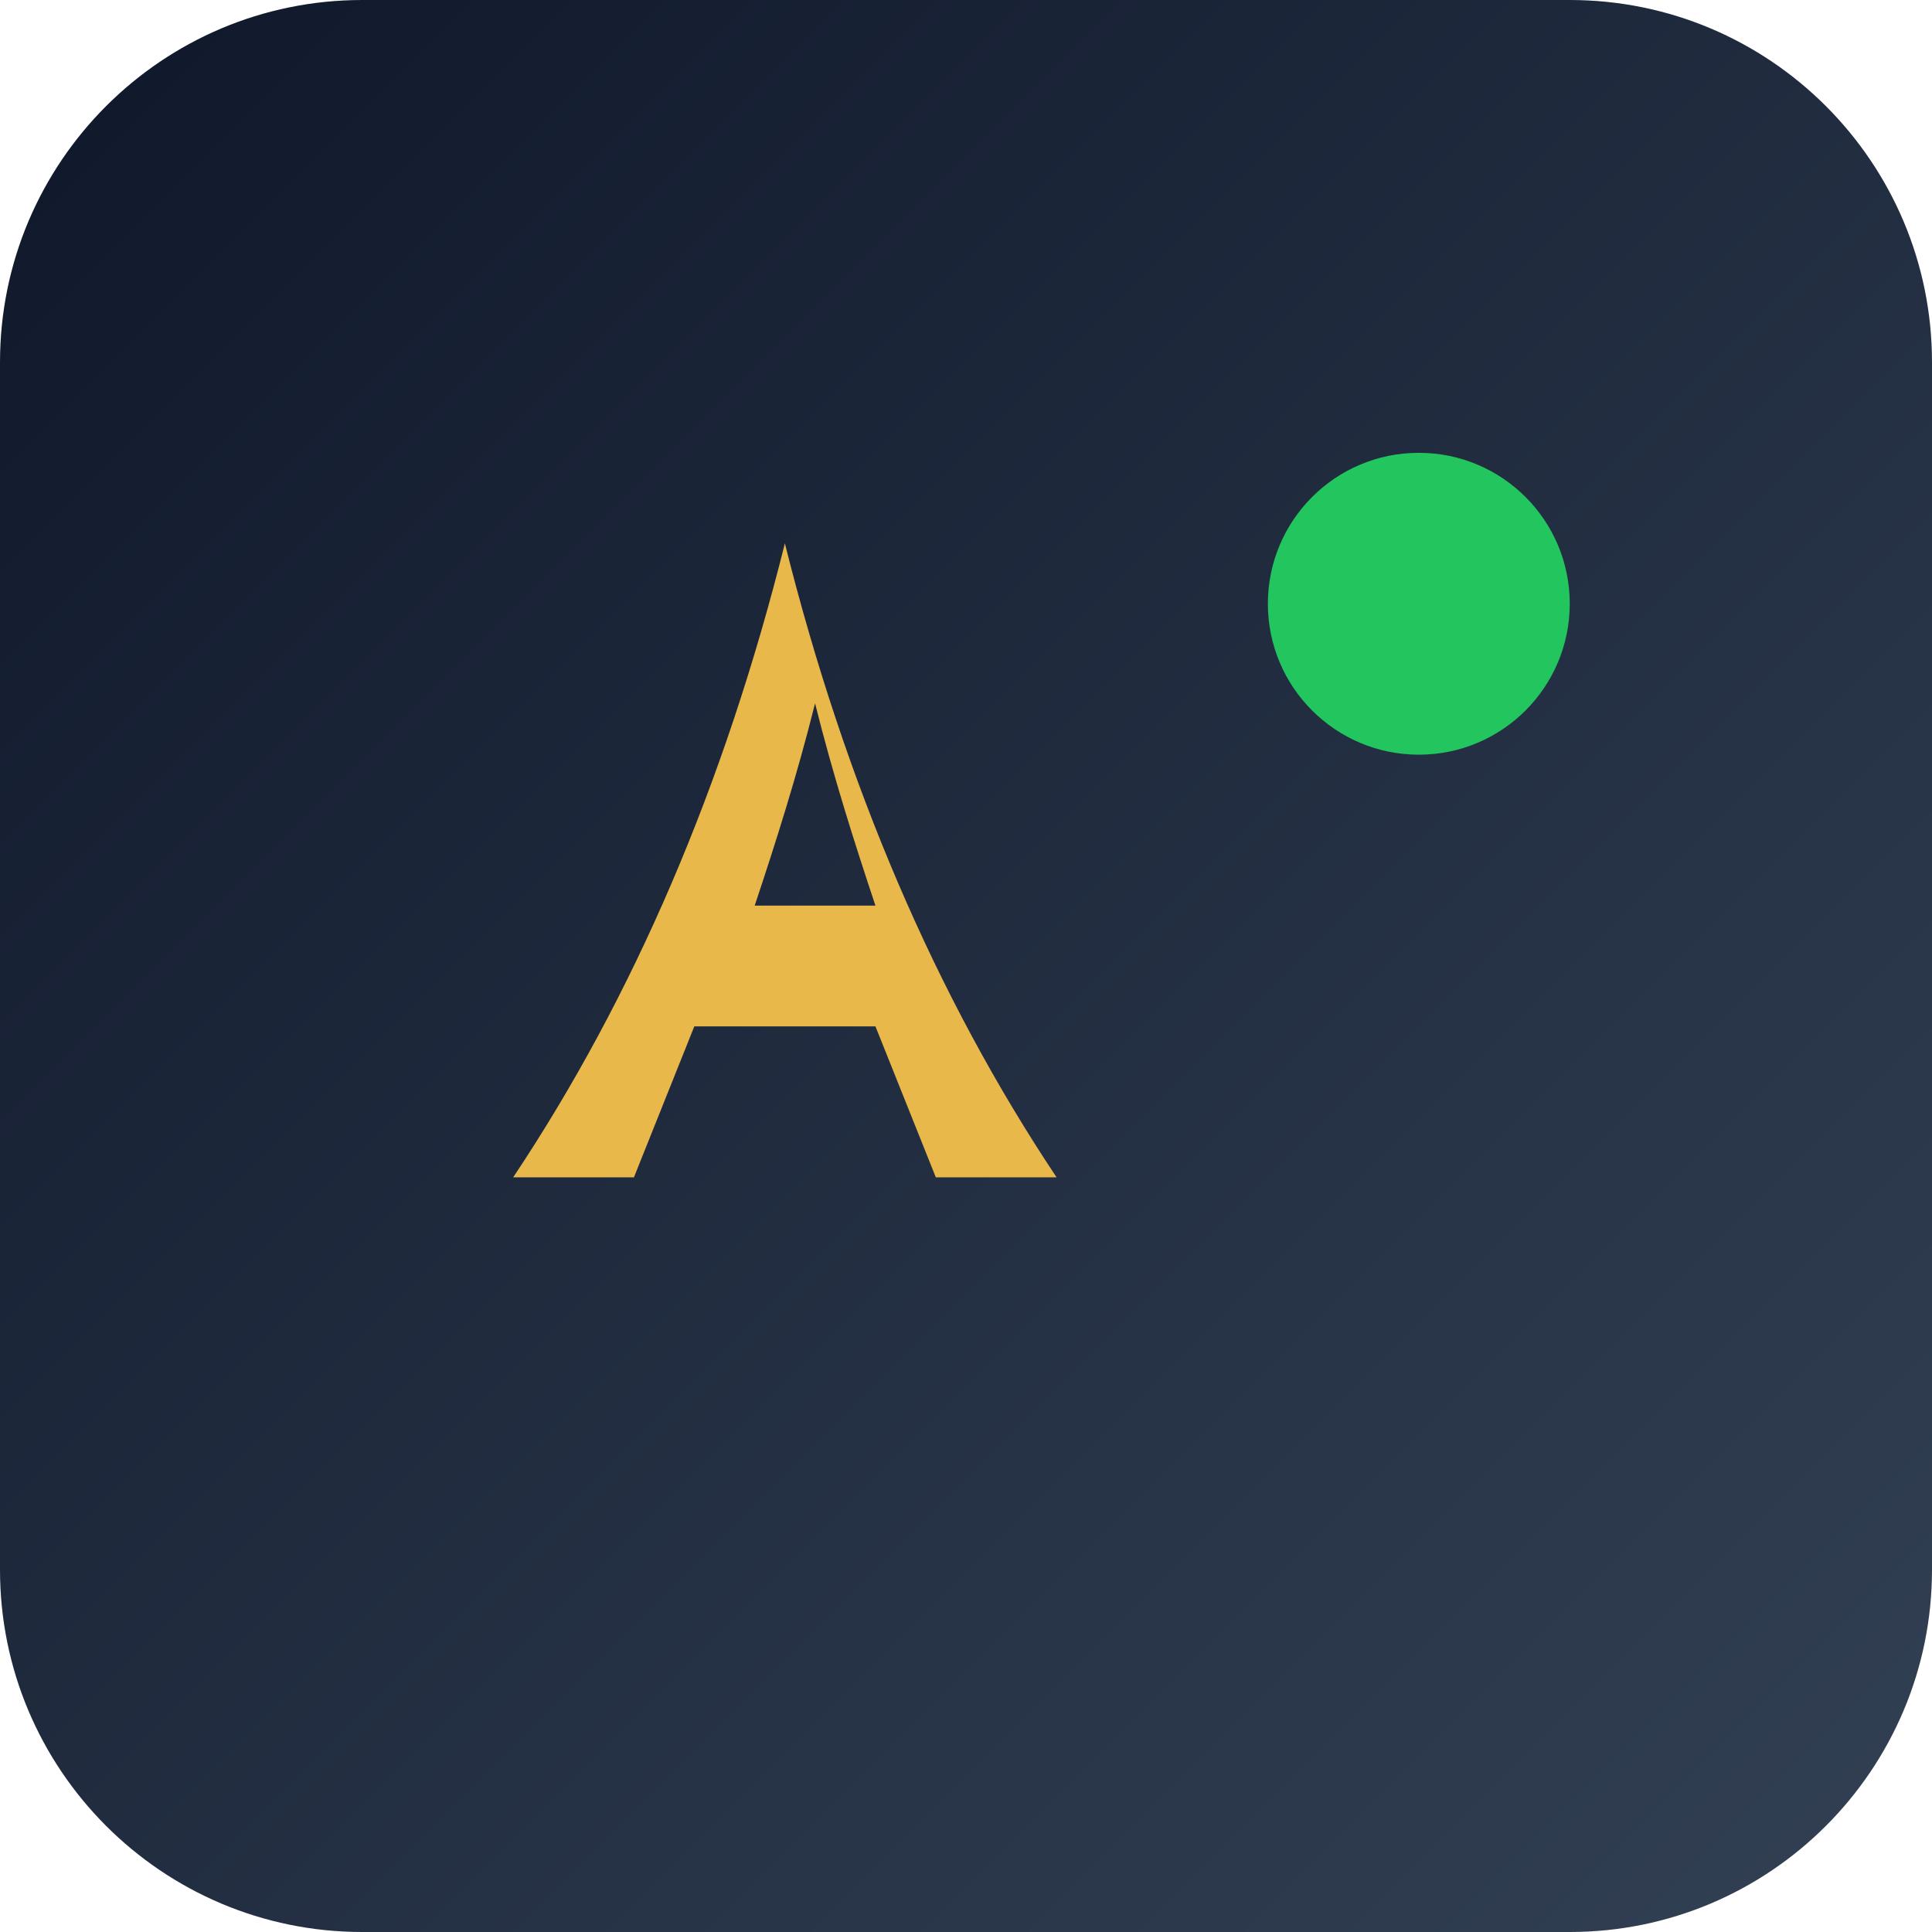
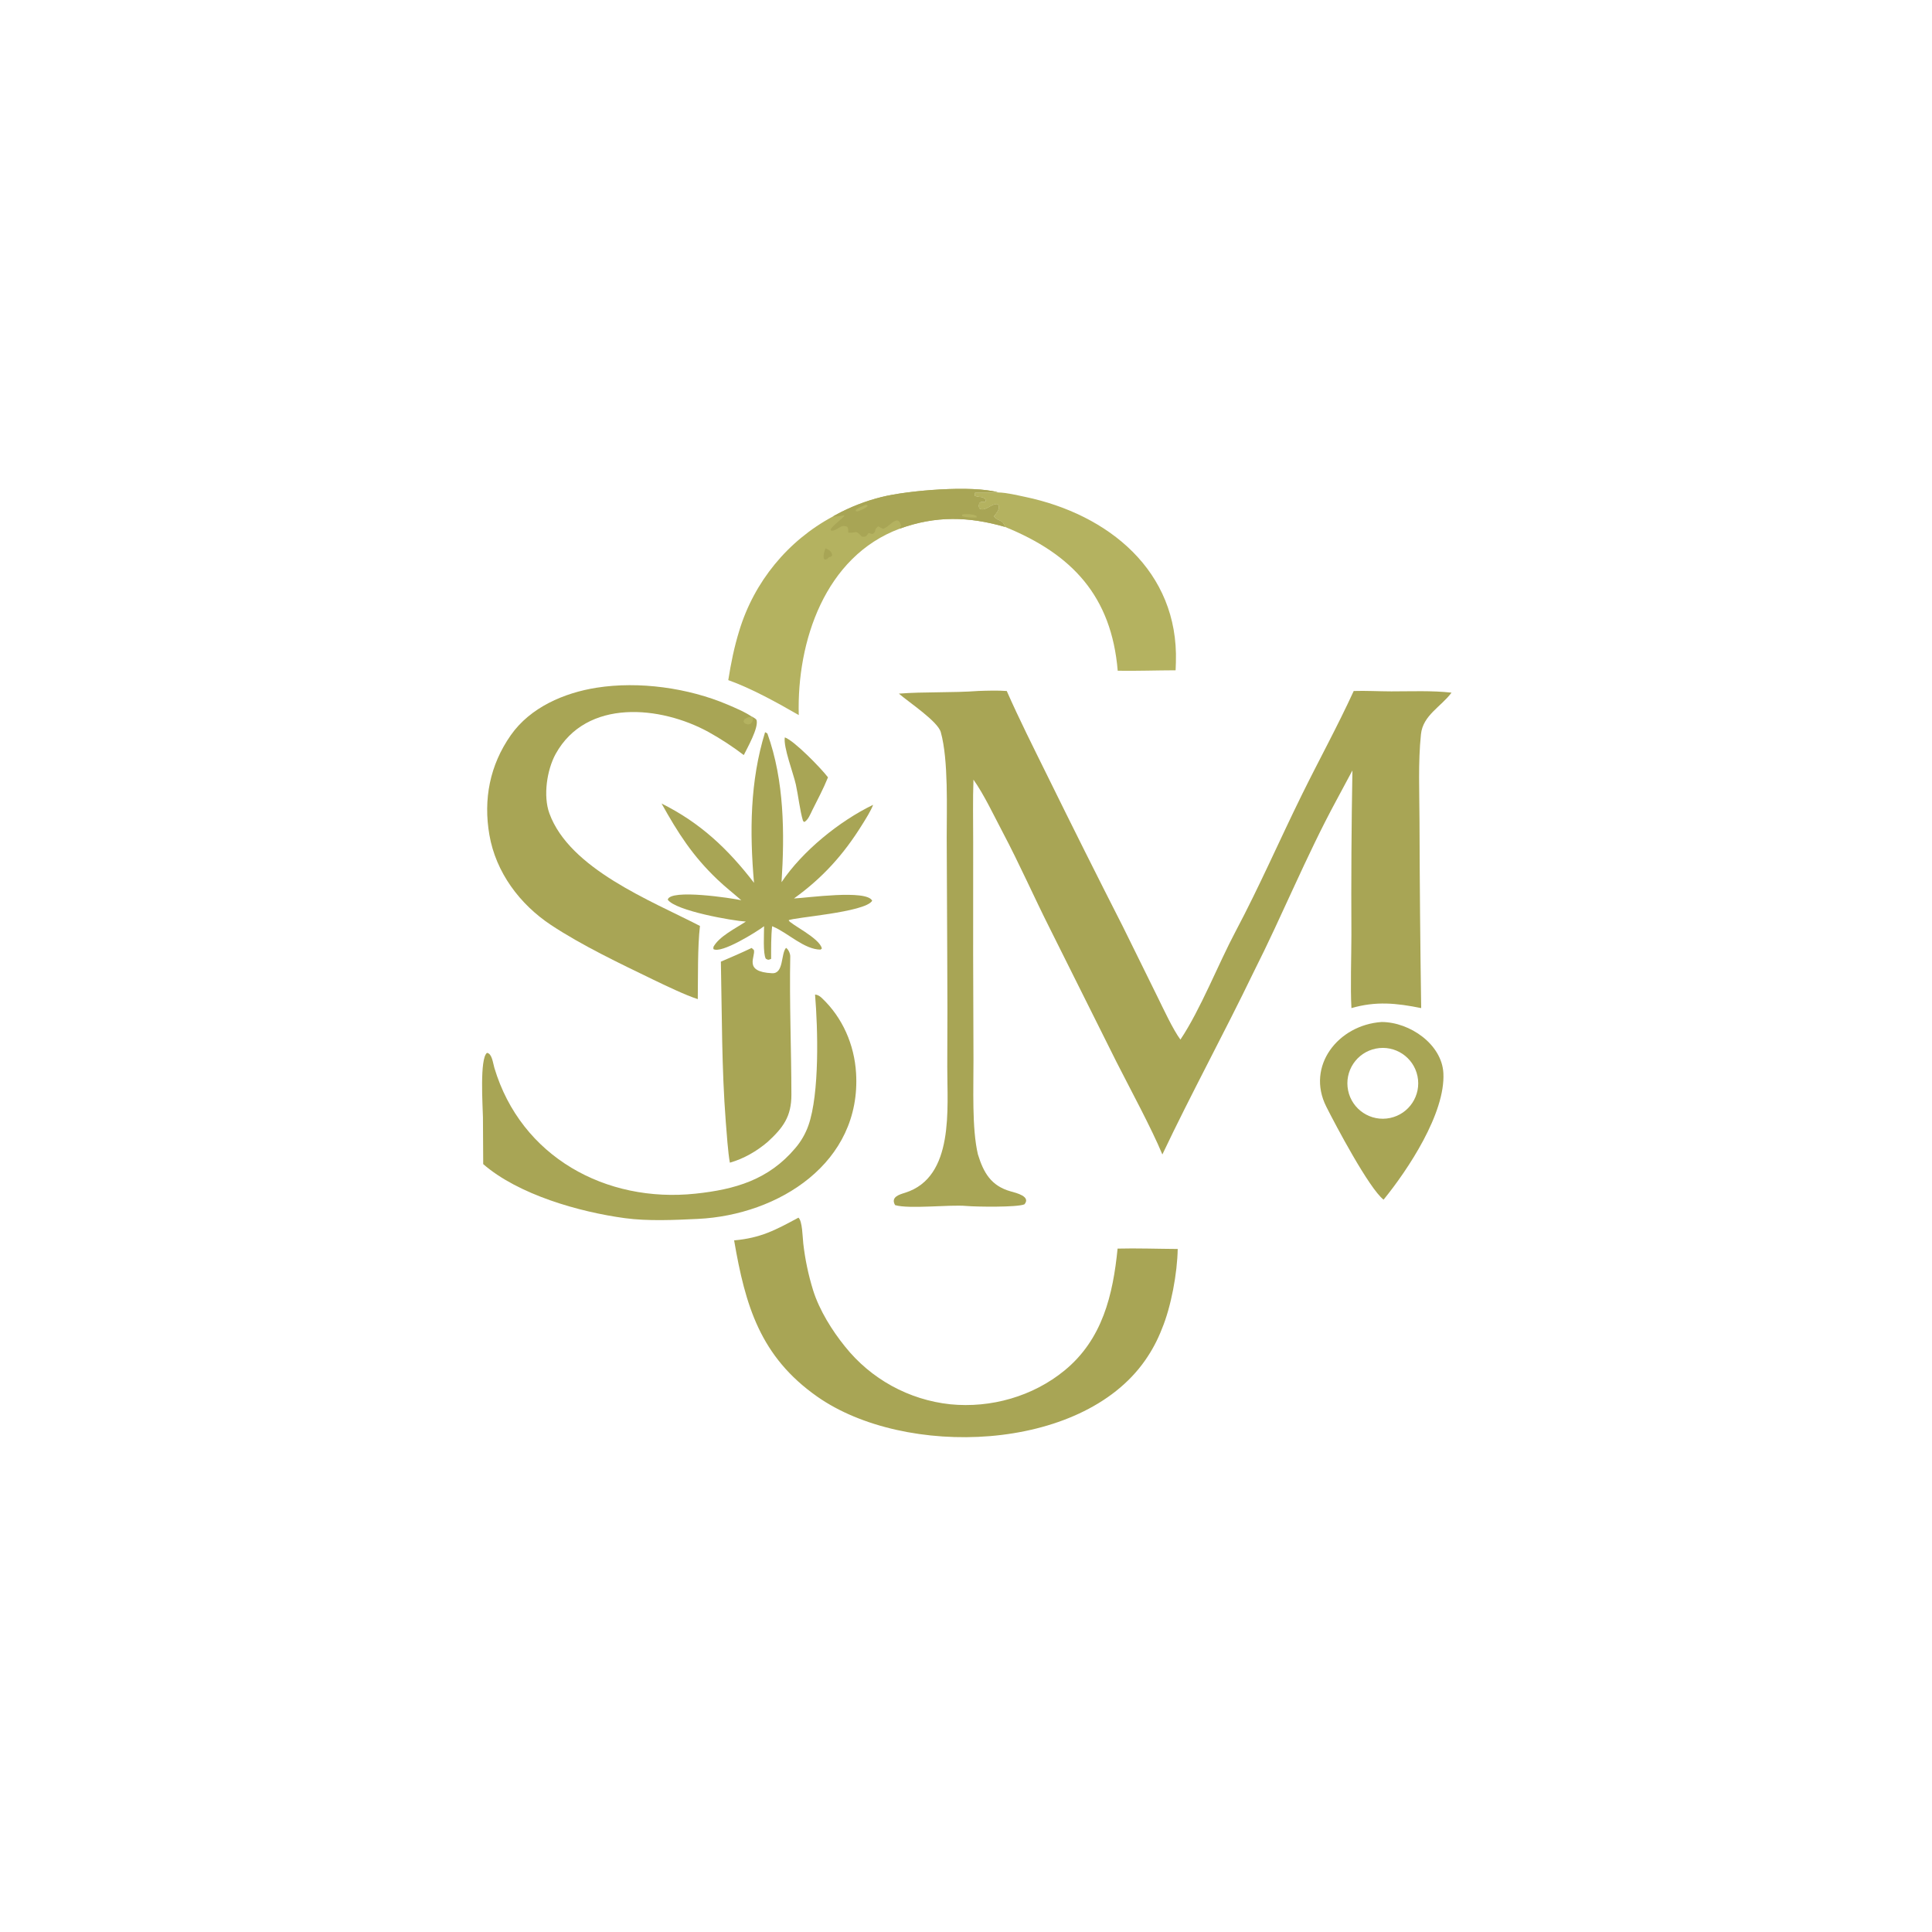
- <svg xmlns="http://www.w3.org/2000/svg" viewBox="0 0 64 64" role="img" aria-label="SocialClubsMaps icon">
-   <defs>
-     <linearGradient id="g" x1="0" y1="0" x2="1" y2="1">
-       <stop offset="0%" stop-color="#0f172a" />
-       <stop offset="100%" stop-color="#334155" />
-     </linearGradient>
-   </defs>
-   <rect width="64" height="64" rx="12" fill="url(#g)" />
-   <path d="M17 39c4-6 7-13 9-21 2 8 5 15 9 21h-4l-2-5h-6l-2 5h-4zm8-9h4c-.7-2.1-1.4-4.3-2-6.7-.6 2.4-1.3 4.6-2 6.7z" fill="#e8b84b" />
-   <circle cx="47" cy="20" r="5" fill="#22c55e" />
+ <svg xmlns="http://www.w3.org/2000/svg" width="471" height="471" viewBox="0 0 471 471">
+   <path fill="#A8A555" transform="matrix(0.11499 0 0 0.11499 0.00012207 0)" d="M2074.76 1464.88C2092.73 1464.24 2116.94 1463.54 2134.42 1465C2160.49 1524.18 2191.45 1585.7 2220.18 1643.93C2273.02 1751.43 2326.62 1858.55 2380.99 1965.28L2454.16 2113.76C2466.45 2138.64 2486.68 2182.52 2502.6 2204.02C2545.42 2139.95 2582.56 2044.32 2619.5 1974.77C2670 1879.67 2713.12 1780.24 2760.55 1684.05C2797.61 1608.89 2834.6 1541.89 2870 1464.96C2895.25 1464.11 2923.93 1465.76 2949.85 1465.78C2991.67 1465.82 3036.05 1463.83 3077.36 1468.47C3055.16 1498.42 3016.78 1516.36 3012.56 1556.68C3006.33 1616.17 3009.3 1679.88 3009.46 1739.76C3009.86 1872.26 3011.05 2004.76 3013.04 2137.25C2960.38 2126.61 2917.29 2122.22 2865.17 2137.26C2862.72 2094.82 2865.07 2026.7 2865.1 1982.09C2864.47 1865.86 2865.18 1749.63 2867.25 1633.41C2855.87 1654.83 2844.35 1676.27 2832.81 1697.61C2768.83 1815.86 2718.34 1941.22 2657.8 2060.95C2595.11 2190.92 2526.07 2317.37 2464.32 2447.57C2440.88 2391.17 2395.91 2308.36 2367.13 2251.63L2225.97 1968.84C2192.26 1901.96 2161.26 1831.38 2126 1764.8C2107.72 1730.28 2086.23 1684.42 2063.82 1652.89C2062.25 1694.35 2063.27 1742.68 2063.23 1784.62L2063.15 2024.35L2063.85 2246.33C2064.09 2305.59 2060.22 2392.41 2073.27 2447.41C2085.3 2486.5 2101.31 2514.35 2143.11 2525.93C2154.55 2529.1 2186.18 2536.67 2171.87 2553.3C2156.44 2559.92 2069 2558.57 2048.9 2556.76C2013.05 2553.54 1927.79 2563.79 1897.64 2554.95C1887.71 2537.68 1906.85 2532.52 1919.12 2528.65C2024.09 2495.51 2007.95 2348.8 2008.29 2261.56C2008.77 2179.91 2008.74 2098.26 2008.19 2016.62L2007.11 1775.87C2006.97 1716.12 2011.05 1610.99 1994.53 1552.16C1988.11 1529.32 1927.64 1489.44 1905.7 1470.57C1958.18 1466.36 2018.77 1469.04 2074.76 1464.88Z" />
+   <path fill="#A8A555" transform="matrix(0.11499 0 0 0.11499 0.00012207 0)" d="M1692.77 2581.55C1701.21 2588.73 1701.47 2622.92 1702.99 2636.04C1706.84 2669.89 1713.86 2703.31 1723.97 2735.84C1737.09 2777.52 1764 2820.85 1791.34 2854.56C1846.36 2923.66 1926.78 2967.83 2014.61 2977.2C2100.8 2985.78 2190.18 2960.44 2257.3 2905.21C2337.32 2839.37 2359.56 2745.47 2369.39 2647.15C2408.03 2646.04 2457.34 2647.73 2496.84 2647.93C2496.01 2698.85 2482.92 2770.44 2463.25 2817.49C2454.14 2841.13 2442.16 2863.58 2427.58 2884.31C2291.26 3079.46 1918.39 3091.32 1732.66 2961C1611.79 2876.18 1580.13 2768.16 1556.4 2629.72C1613.09 2624.57 1643.48 2608.1 1692.77 2581.55Z" />
+   <path fill="#A8A555" transform="matrix(0.11499 0 0 0.11499 0.00012207 0)" d="M1479.36 2118.24C1454.26 2110.34 1409.01 2088.59 1384.62 2076.79C1314.19 2042.73 1233.18 2004.14 1168.1 1961.02C1101.88 1917.15 1051.3 1849.45 1037.56 1770.17C1024.45 1694.55 1038.4 1622.12 1082.95 1558.64C1124.31 1499.7 1195.76 1468.92 1264.89 1458C1354.71 1443.82 1459.22 1458.38 1542.7 1493.9C1557.8 1500.32 1581.34 1510.26 1594.51 1519.87L1595.67 1520C1598.91 1522.15 1603.46 1524.15 1604.16 1527.3C1607.91 1544.18 1584.47 1585.37 1576.89 1600.81C1553.1 1582.66 1528.01 1566.27 1501.84 1551.76C1400.68 1496.42 1243.42 1480.34 1178.02 1598.46C1159.43 1632.37 1151.3 1687.39 1164.7 1724.31C1207.53 1842.4 1380.87 1909.8 1483.96 1963.07C1478.76 2008.63 1480.01 2071.22 1479.36 2118.24Z" />
+   <path fill="#B4B260" transform="matrix(0.11499 0 0 0.11499 0.00012207 0)" d="M1595.67 1520C1596.36 1526.06 1596.29 1524.01 1595.07 1530.17C1589.75 1535.97 1592.9 1534.26 1585.54 1535.86C1577.83 1533.27 1580.63 1535.53 1576.16 1529.79L1577.73 1525.42C1585.31 1520.31 1585.57 1520.22 1594.51 1519.87L1595.67 1520Z" />
+   <path fill="#A8A555" transform="matrix(0.11499 0 0 0.11499 0.00012207 0)" d="M1727.98 2108.49C1733.96 2109.15 1737.92 2111.73 1742.23 2115.77C1786.5 2157.44 1811.3 2215.16 1814.93 2274.85C1826.5 2464.91 1650.99 2576 1479.43 2584.19C1430.61 2586.53 1373.85 2589.19 1325.18 2582.64C1227.73 2569.52 1098.68 2532.57 1024.45 2468.01L1023.88 2369C1023.53 2345.73 1016.57 2243.83 1032.51 2232.17C1043.19 2233.65 1045.14 2254.04 1048.14 2264.07C1104.69 2452.56 1284.38 2550.83 1474.56 2530.66C1558.37 2521.77 1629.53 2501.33 1686.2 2434.04C1698.31 2419.89 1707.7 2403.62 1713.9 2386.04C1737.73 2318.27 1734.03 2180.49 1727.98 2108.49Z" />
+   <path fill="#B4B260" transform="matrix(0.11499 0 0 0.11499 0.00012207 0)" d="M1765.66 1095.08C1767.72 1093.91 1769.78 1092.73 1771.84 1091.55C1802.26 1075.01 1834.64 1062.36 1868.22 1053.92C1924.48 1039.63 2061.48 1028.2 2116.51 1044.02C2110.14 1044.49 2066.66 1044.51 2066.87 1044.44L2066.26 1051.17C2075.31 1055.21 2080.82 1051.62 2088.59 1057.92L2089.96 1062.08L2087.95 1064.16C2080.28 1063.99 2080.82 1062.66 2076.13 1066.38C2074.78 1072.48 2074.26 1072.38 2076.3 1078.12C2089.12 1085.93 2101.82 1066.87 2115.15 1069.05C2122.11 1077.39 2112.64 1087.24 2106.99 1094.75C2117.36 1107.25 2124.81 1099.61 2130.63 1117.07C2053.6 1094.88 1983.86 1093.13 1907.46 1120.83C1748.99 1179.8 1689.12 1359.95 1693.44 1516.06C1648.03 1489.85 1593.06 1459.36 1543.98 1441.92C1549.85 1405.29 1556.44 1372.38 1567.42 1336.79C1598.97 1233.19 1670.24 1146.3 1765.66 1095.08Z" />
+   <path fill="#A8A555" transform="matrix(0.11499 0 0 0.11499 0.00012207 0)" d="M1765.66 1095.08C1767.72 1093.91 1769.78 1092.73 1771.84 1091.55C1802.26 1075.01 1834.64 1062.36 1868.22 1053.92C1924.48 1039.63 2061.48 1028.2 2116.51 1044.02C2110.14 1044.49 2066.66 1044.51 2066.87 1044.44L2066.26 1051.17C2075.31 1055.21 2080.82 1051.62 2088.59 1057.92L2089.96 1062.08L2087.95 1064.16C2080.28 1063.99 2080.82 1062.66 2076.13 1066.38C2074.78 1072.48 2074.26 1072.38 2076.3 1078.12C2089.12 1085.93 2101.82 1066.87 2115.15 1069.05C2122.11 1077.39 2112.64 1087.24 2106.99 1094.75C2117.36 1107.25 2124.81 1099.61 2130.63 1117.07C2053.6 1094.88 1983.86 1093.13 1907.46 1120.83L1910.31 1114.13C1907.07 1106.35 1908.67 1106.57 1902.9 1103.26C1892.11 1103.6 1883.99 1117.02 1872.58 1121.15C1868.68 1119.74 1865.44 1117.98 1861.89 1115.84C1851.21 1124 1859.64 1126.32 1849.78 1132.29C1846.12 1131.12 1845.18 1130.81 1841.37 1130.04C1836.25 1137.16 1835.64 1138.66 1827.35 1137.69C1811.92 1121.87 1817.85 1130.76 1798.26 1129.32C1798.32 1123.67 1798.93 1121.82 1796.35 1116.87C1780.9 1110.23 1776.2 1125.98 1761.92 1125.09L1760.9 1122.38C1765.68 1114.18 1781.83 1102.74 1790.31 1094.04L1789.1 1092.56C1780.08 1094.41 1776.93 1095 1767.71 1095.08L1765.66 1095.08Z" />
+   <path fill="#B4B260" transform="matrix(0.11499 0 0 0.11499 0.00012207 0)" d="M2040.29 1090.57C2049.41 1089.42 2062.13 1089.73 2070.37 1093.82L2070.69 1097.22C2061.45 1097.27 2047.82 1097.58 2039.6 1093.99L2040.29 1090.57Z" />
+   <path fill="#B4B260" transform="matrix(0.11499 0 0 0.11499 0.00012207 0)" d="M1835.36 1070.19C1838.69 1070.65 1837.17 1069.92 1839.68 1072.79C1834.73 1078.17 1825.75 1081.14 1818.77 1084.16L1814.79 1083.96L1814.02 1081.43C1819.49 1076.34 1828.32 1073.26 1835.36 1070.19Z" />
+   <path fill="#A8A555" transform="matrix(0.11499 0 0 0.11499 0.00012207 0)" d="M1750.02 1162.47C1757.29 1165.54 1762.71 1168.29 1764.32 1176.84C1761.16 1181.45 1763.19 1179.64 1757.37 1181.42C1752.43 1185.99 1754.73 1185.09 1748.77 1186.48L1746.16 1183.45C1745.8 1173.86 1746.99 1171.89 1750.02 1162.47Z" />
+   <path fill="#A8A555" transform="matrix(0.11499 0 0 0.11499 0.00012207 0)" d="M1622.03 1552.36C1623.11 1552.89 1626.65 1554.43 1627.02 1555.45C1662.95 1654.83 1663.52 1767.67 1656.94 1870.28C1701.23 1804.38 1779.26 1740.95 1851.04 1706.29C1846.81 1718.3 1835.17 1736.54 1828.07 1748C1788.53 1811.8 1744.27 1860.88 1683.3 1904.81C1709.99 1903.82 1837.9 1885.25 1849.09 1909.65C1834.57 1934.63 1679.81 1945.01 1672.02 1951.13C1674.53 1958.89 1738.33 1988.92 1742.39 2010.98L1739.65 2013.25C1705.41 2013.15 1670.78 1978.14 1639.74 1964.83L1637 1963.66C1634.58 1984.65 1634.85 2011.46 1634.86 2032.87C1628.39 2035.57 1628.86 2035.38 1623.55 2032.53C1617.29 2021.65 1619.98 1978.43 1619.91 1963.69C1603.9 1975.78 1528.97 2022.67 1512.4 2012.09L1512.54 2007.44C1524.85 1985.14 1559.11 1968.44 1581.27 1953.84C1553 1952.15 1432.36 1931.1 1415.67 1907.38C1420.79 1884.14 1551.83 1904.16 1571.57 1908.56C1554.22 1893.37 1538.56 1881.33 1521.26 1864.9C1468.19 1814.49 1437.33 1765.85 1402.58 1703.54C1484.59 1744.34 1543.31 1799.67 1598.57 1871.62C1589.21 1764.27 1589.89 1656.48 1622.03 1552.36Z" />
+   <path fill="#A8A555" transform="matrix(0.11499 0 0 0.11499 0.00012207 0)" d="M2929.13 2166.74C2988.93 2166.84 3056.87 2213.91 3060.09 2275.09C3064.55 2360.14 2984.97 2479.99 2933.31 2543.39C2902.78 2519.92 2831.46 2385.22 2811.79 2346.09C2768.54 2260.06 2837.05 2172.96 2929.13 2166.74ZM2946.99 2370.25C2987.48 2361.81 3013.52 2322.21 3005.22 2281.69C2996.93 2241.17 2957.43 2214.98 2916.88 2223.12C2876.11 2231.3 2849.75 2271.06 2858.09 2311.8C2866.43 2352.54 2906.28 2378.74 2946.99 2370.25Z" />
+   <path fill="#B4B260" transform="matrix(0.11499 0 0 0.11499 0.00012207 0)" d="M2116.51 1044.02C2134.21 1044.48 2155.75 1049.75 2173.31 1053.42C2349.29 1090.22 2499.02 1210.29 2493.01 1404.04L2492.41 1421.09C2453.16 1421.17 2408.1 1422.71 2369.66 1422.04C2356.36 1263.97 2273 1174.84 2130.63 1117.07C2124.81 1099.61 2117.36 1107.25 2106.99 1094.75C2112.64 1087.24 2122.11 1077.39 2115.15 1069.05C2101.82 1066.87 2089.12 1085.93 2076.3 1078.12C2074.26 1072.38 2074.78 1072.48 2076.13 1066.38C2080.82 1062.66 2080.28 1063.99 2087.95 1064.16L2089.96 1062.08L2088.59 1057.92C2080.82 1051.62 2075.31 1055.21 2066.26 1051.17L2066.87 1044.44C2066.66 1044.51 2110.14 1044.49 2116.51 1044.02Z" />
+   <path fill="#A8A555" transform="matrix(0.11499 0 0 0.11499 0.00012207 0)" d="M1593.55 2009.73L1598.31 2014.06C1602.39 2028.16 1574.76 2060.25 1636.88 2063.33C1662.1 2064.58 1655.17 2022.31 1666.48 2009.53C1671.57 2012.67 1675.51 2021.99 1675.4 2027.74C1673.46 2125.54 1677.7 2223.21 1677.84 2320.99C1677.91 2367 1660.45 2390.75 1627.36 2421.07C1603.95 2440.95 1576.99 2456.5 1547.4 2464.99C1543.54 2445.1 1540.4 2399.91 1538.68 2377.8C1530 2265.78 1530.67 2151.52 1528.32 2038.77C1550.57 2029.26 1571.7 2020.19 1593.55 2009.73Z" />
+   <path fill="#A8A555" transform="matrix(0.11499 0 0 0.11499 0.00012207 0)" d="M1663.89 1563.3C1684.14 1570.44 1740.84 1628.92 1755.39 1647.99L1754.81 1649.42C1745.99 1671.5 1733.14 1695.66 1722.4 1717.16C1718.06 1725.94 1713.27 1738.76 1704.99 1742.82L1702.37 1740.1C1695.88 1718.75 1692.4 1686.53 1687.32 1663.44C1682.15 1639.89 1660.37 1583.61 1663.89 1563.3Z" />
</svg>
